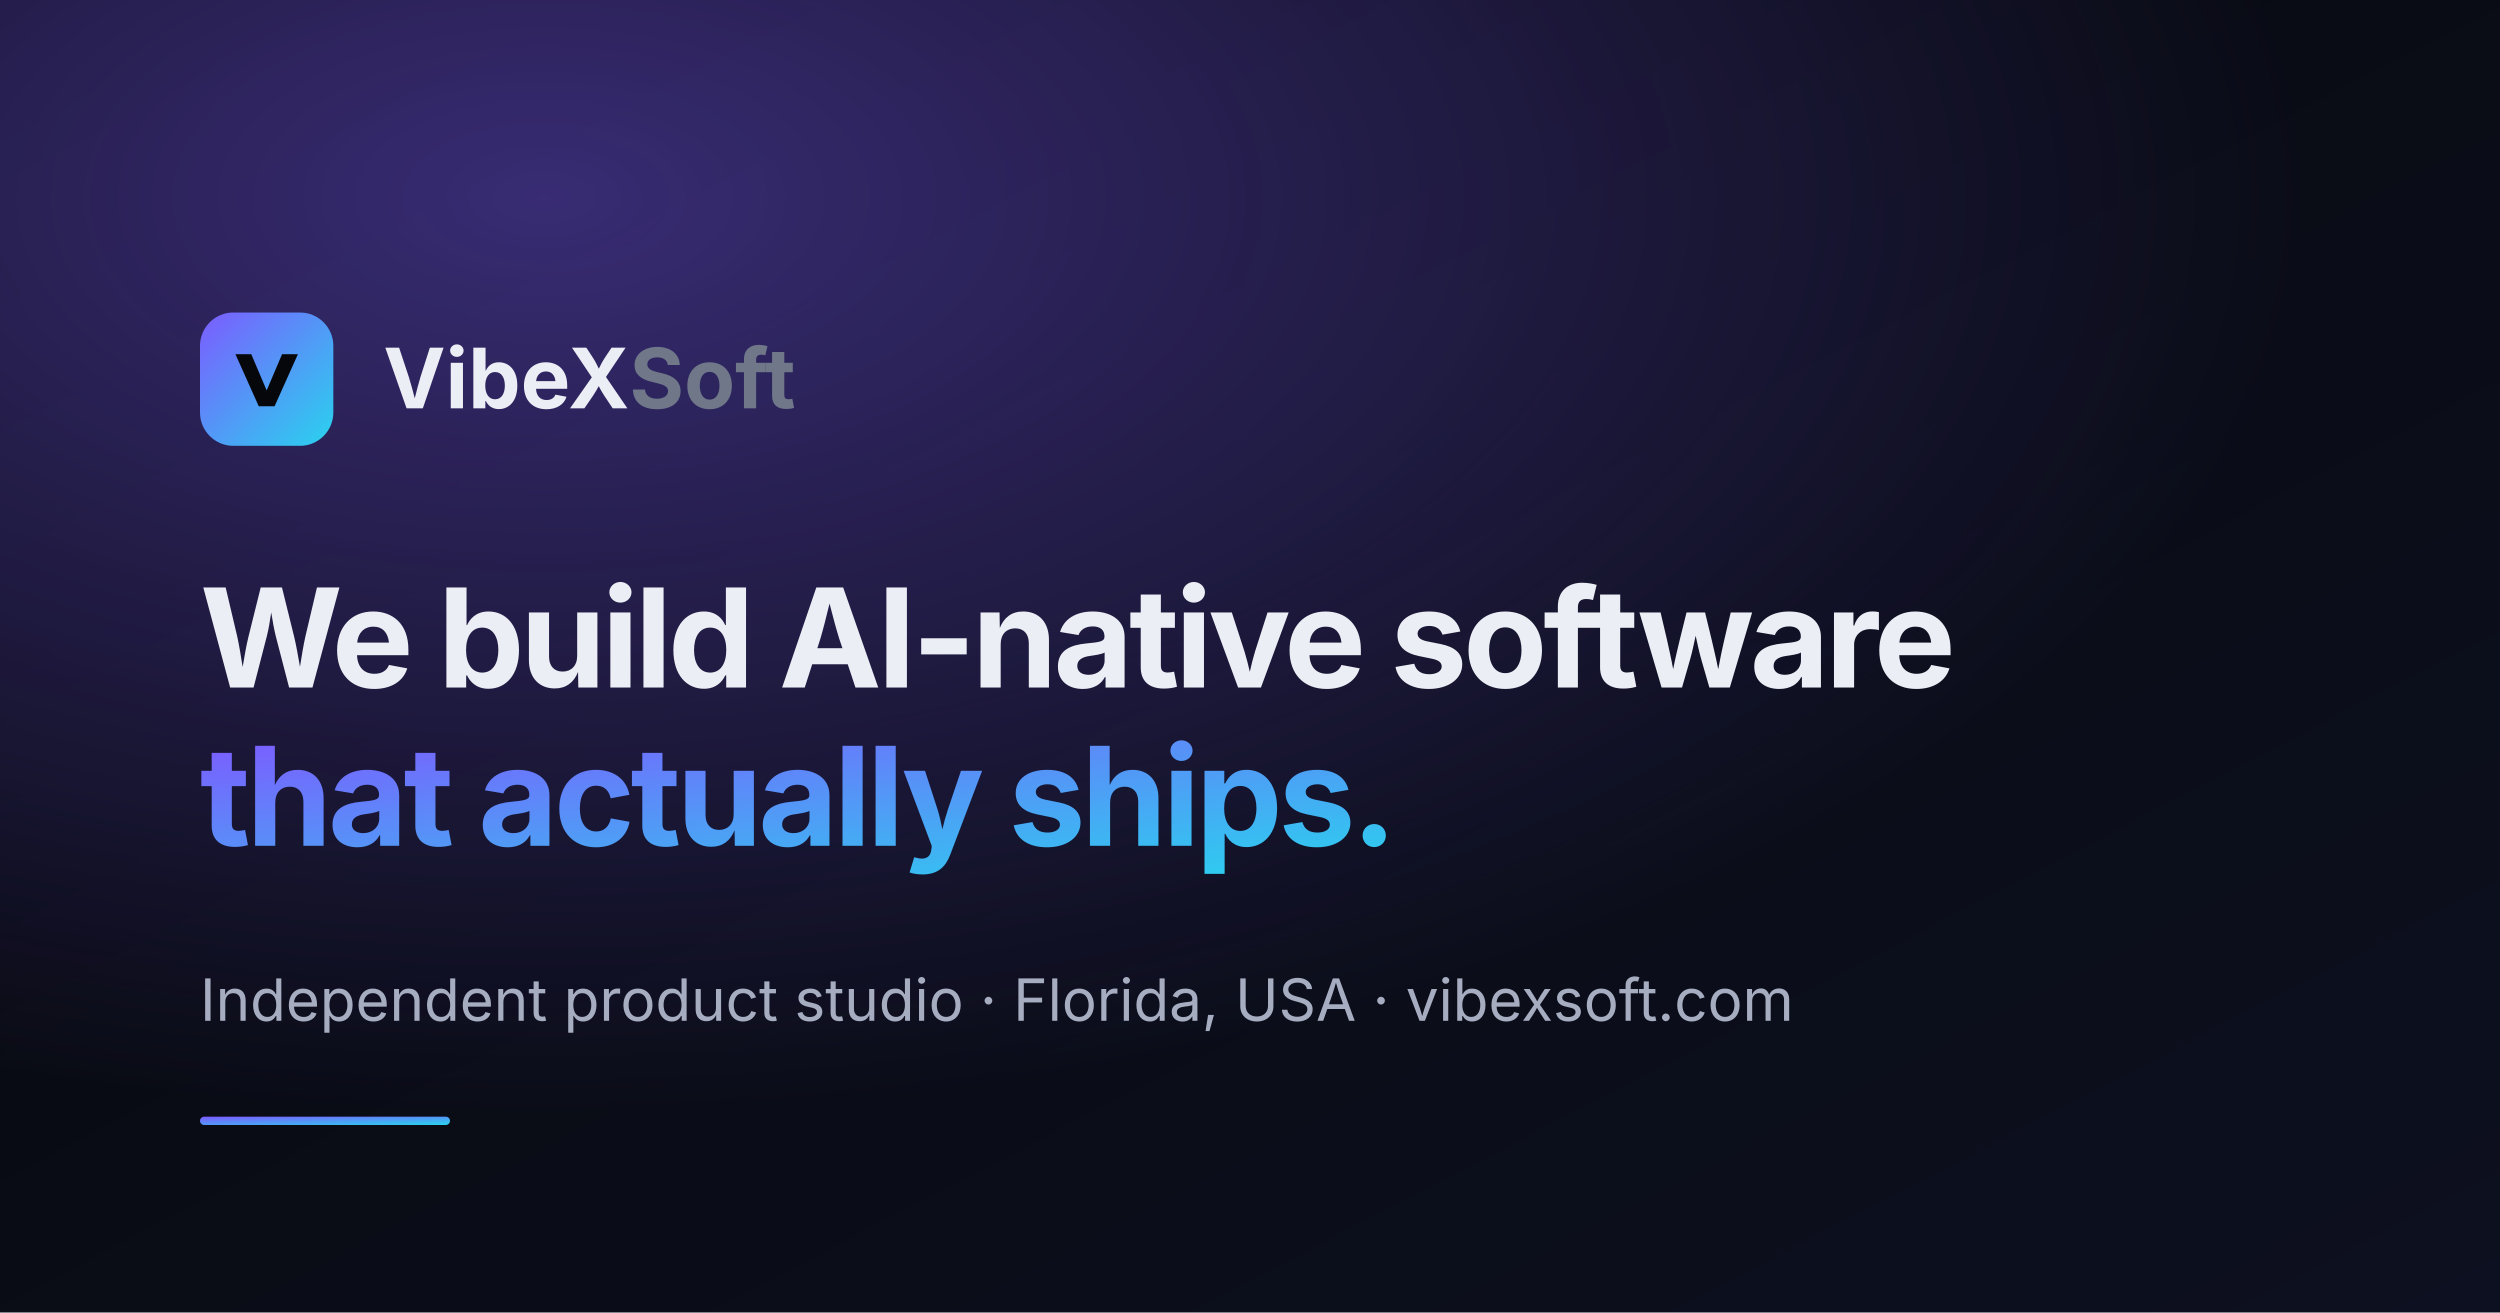
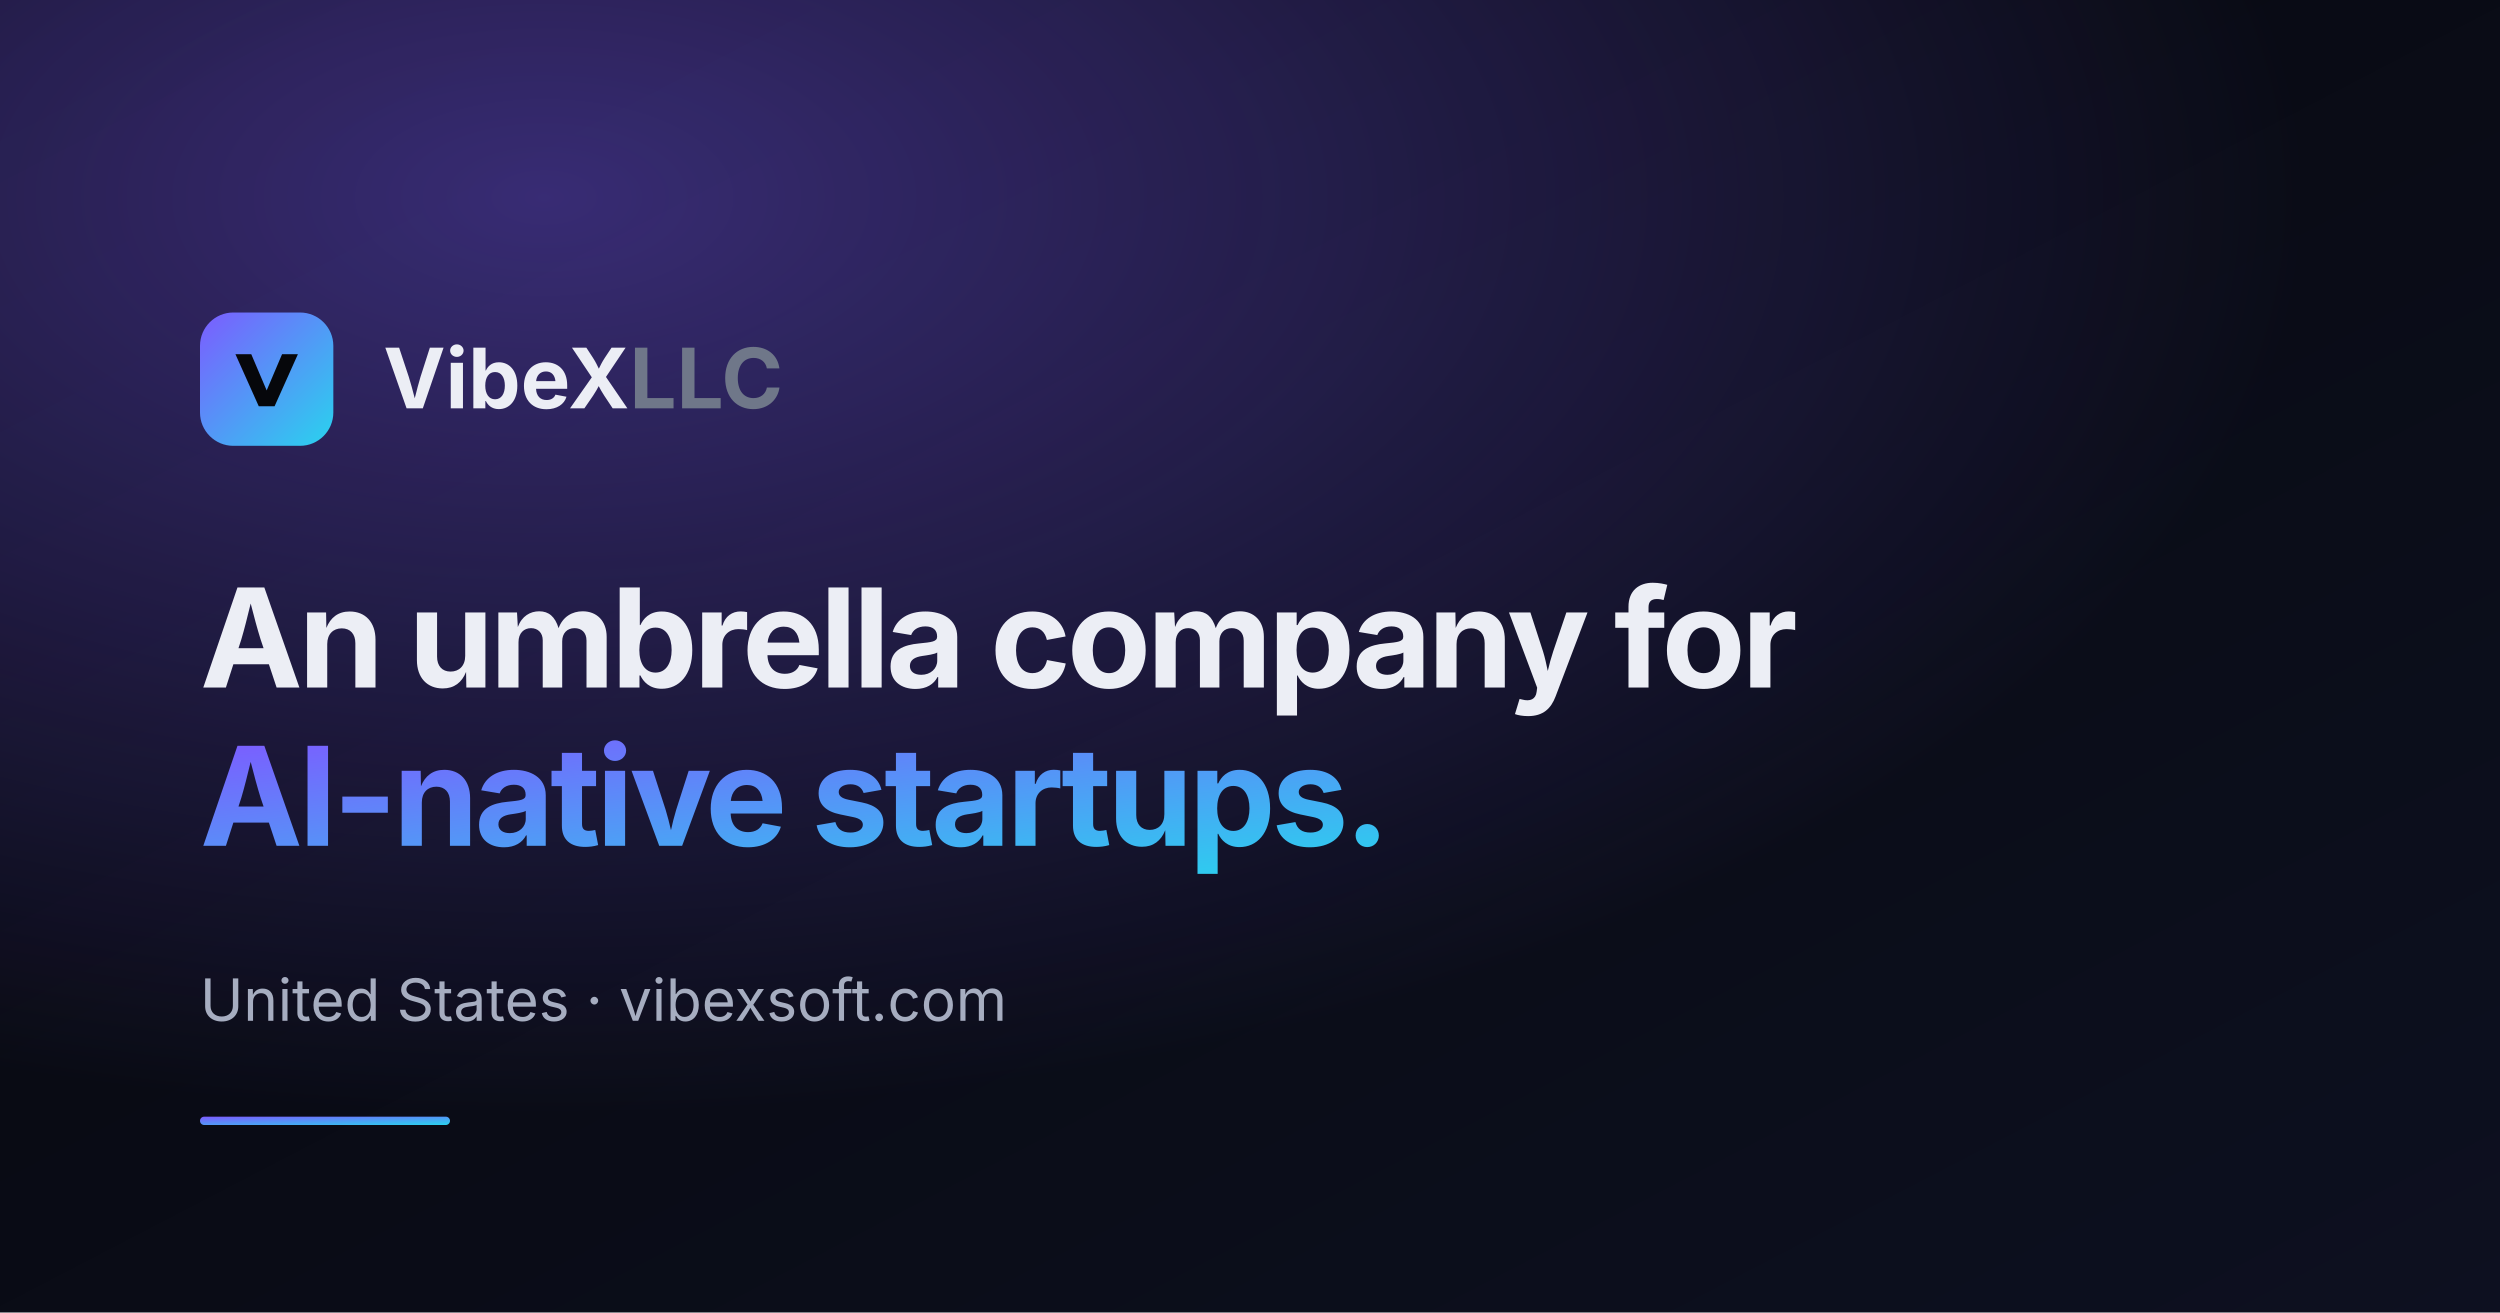
<svg xmlns="http://www.w3.org/2000/svg" width="1200" height="630" viewBox="0 0 1200 630">
  <defs>
    <linearGradient id="bg" x1="0" y1="0" x2="1" y2="1">
      <stop offset="0" stop-color="#06070b" />
      <stop offset="1" stop-color="#0d1020" />
    </linearGradient>
    <linearGradient id="acc" x1="0" y1="0" x2="1" y2="1">
      <stop offset="0" stop-color="#7c5cff" />
      <stop offset="1" stop-color="#29d3ee" />
    </linearGradient>
    <radialGradient id="glow" cx="0.22" cy="0.15" r="0.7">
      <stop offset="0" stop-color="#7c5cff" stop-opacity="0.42" />
      <stop offset="1" stop-color="#7c5cff" stop-opacity="0" />
    </radialGradient>
  </defs>
  <rect width="1200" height="630" fill="url(#bg)" />
  <rect width="1200" height="630" fill="url(#glow)" />
  <g transform="translate(96,150)">
    <rect width="64" height="64" rx="16" fill="url(#acc)" />
    <path d="M17 20h7.6l7.4 17.4L39.4 20H47L35.8 45h-7.6z" fill="#06070b" />
  </g>
-   <text x="184" y="196" font-family="Inter, Helvetica, Arial, sans-serif" font-size="40" font-weight="700" fill="#eceef5">VibeX<tspan fill="#6f7789">Soft</tspan>
+   <text x="184" y="196" font-family="Inter, Helvetica, Arial, sans-serif" font-size="40" font-weight="700" fill="#eceef5">VibeX<tspan fill="#6f7789"> LLC</tspan>
  </text>
-   <text x="96" y="330" font-family="Inter, Helvetica, Arial, sans-serif" font-size="66" font-weight="700" fill="#eceef5" letter-spacing="-2">We build AI-native software</text>
-   <text x="96" y="406" font-family="Inter, Helvetica, Arial, sans-serif" font-size="66" font-weight="700" fill="url(#acc)" letter-spacing="-2">that actually ships.</text>
-   <text x="96" y="490" font-family="Inter, Helvetica, Arial, sans-serif" font-size="28" fill="#a6adc0">Independent product studio · Florida, USA · vibexsoft.com</text>
+   <text x="96" y="330" font-family="Inter, Helvetica, Arial, sans-serif" font-size="66" font-weight="700" fill="#eceef5" letter-spacing="-2">An umbrella company for</text>
+   <text x="96" y="406" font-family="Inter, Helvetica, Arial, sans-serif" font-size="66" font-weight="700" fill="url(#acc)" letter-spacing="-2">AI-native startups.</text>
+   <text x="96" y="490" font-family="Inter, Helvetica, Arial, sans-serif" font-size="28" fill="#a6adc0">United States · vibexsoft.com</text>
  <rect x="96" y="536" width="120" height="4" rx="2" fill="url(#acc)" />
</svg>
